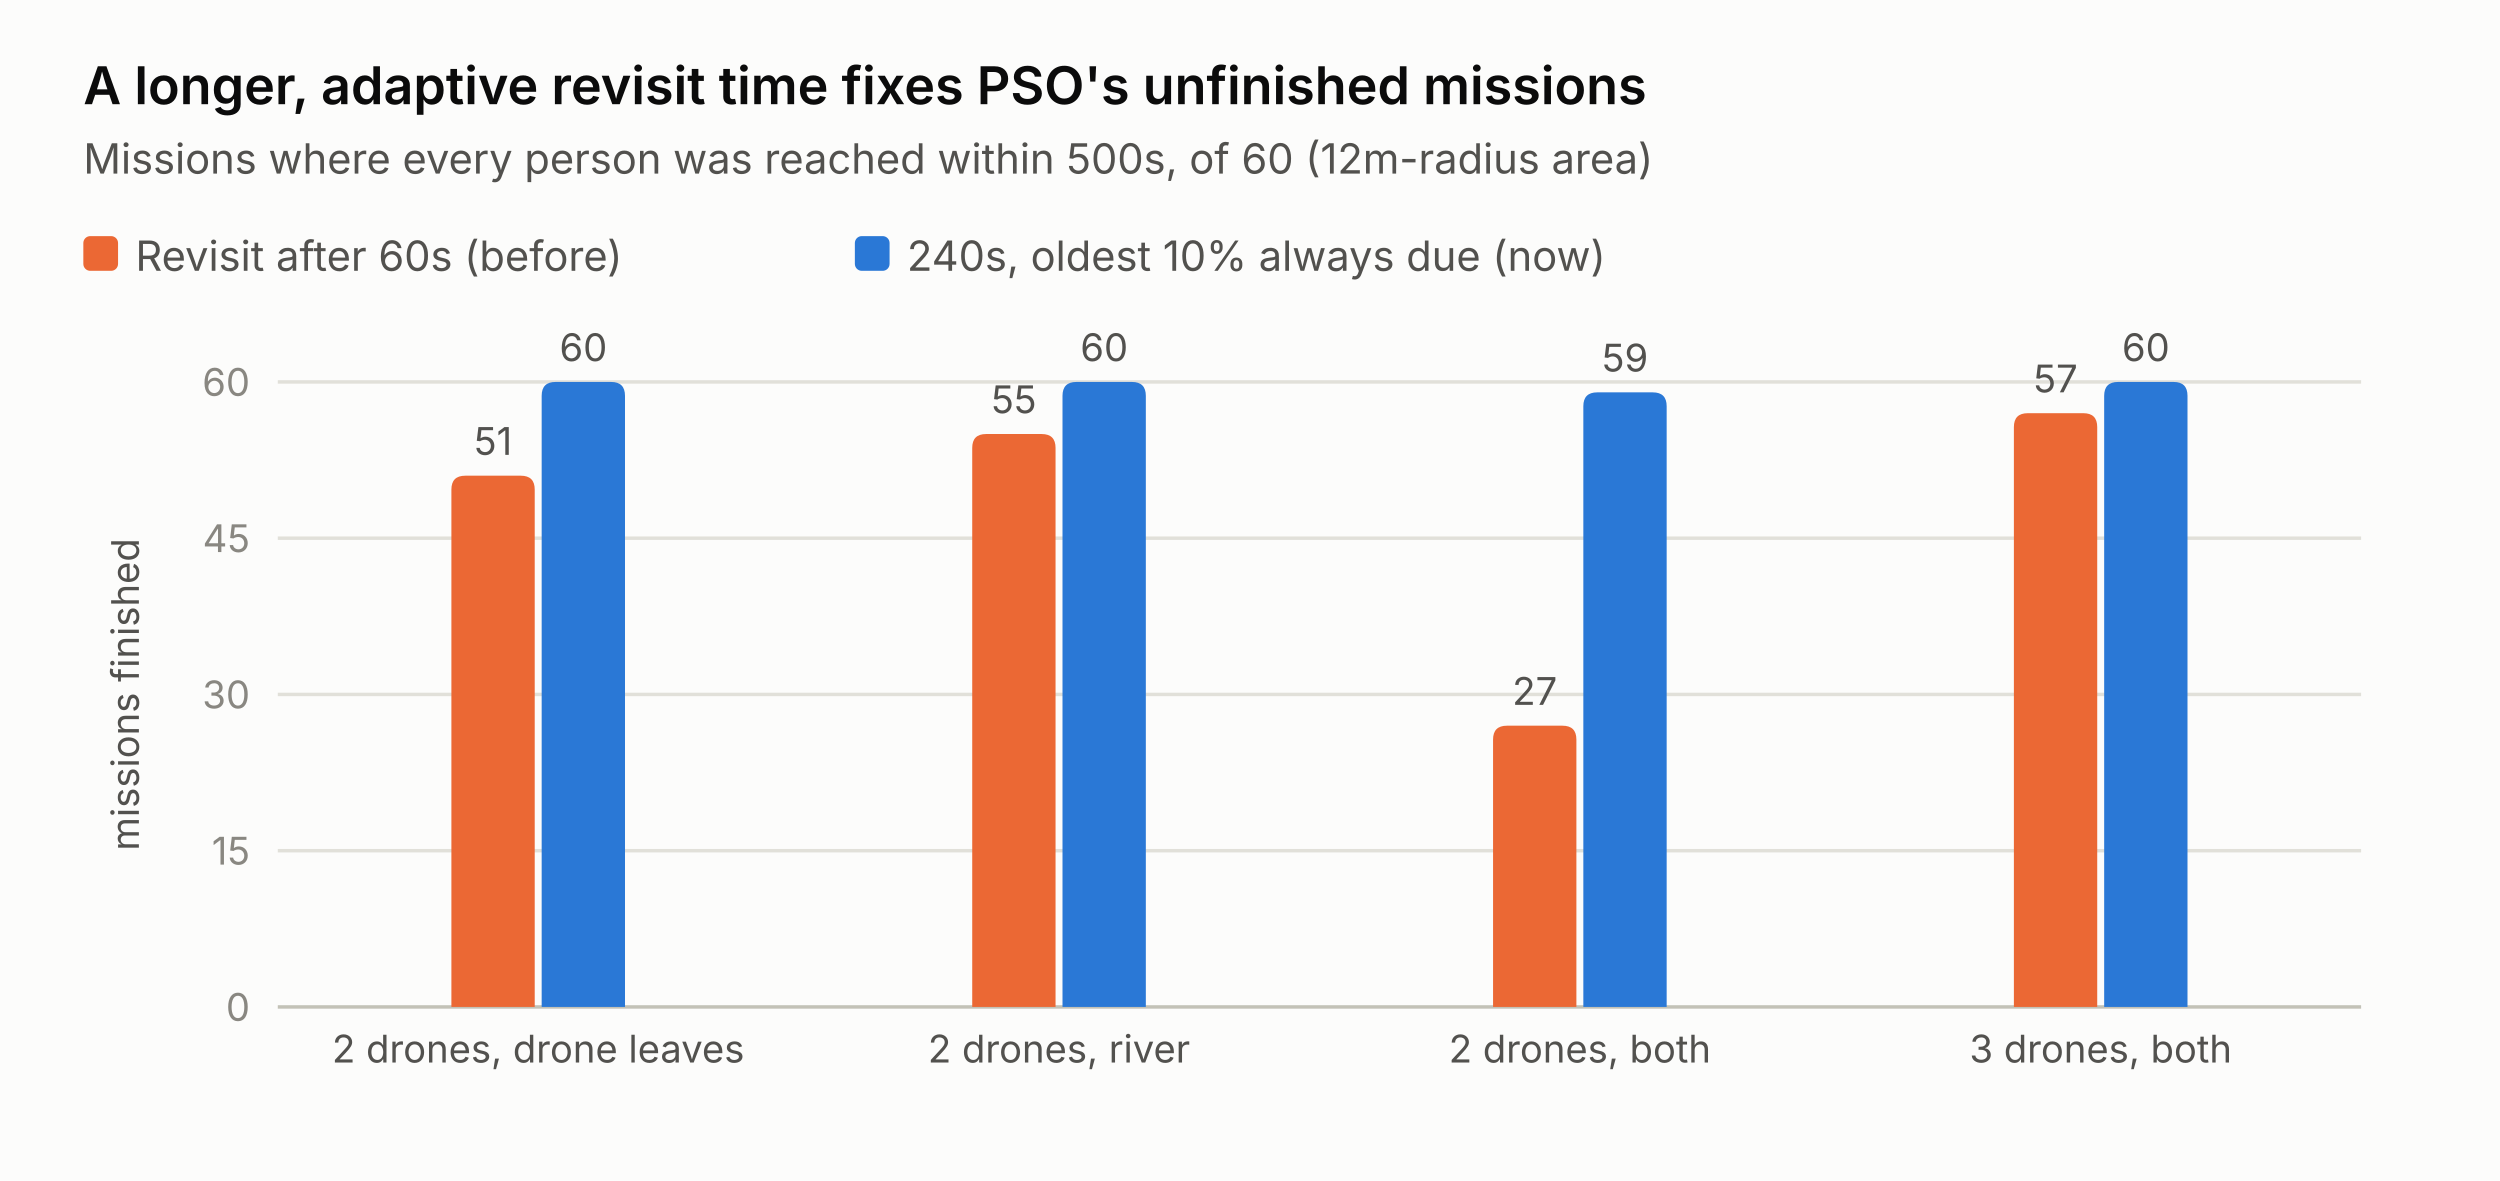
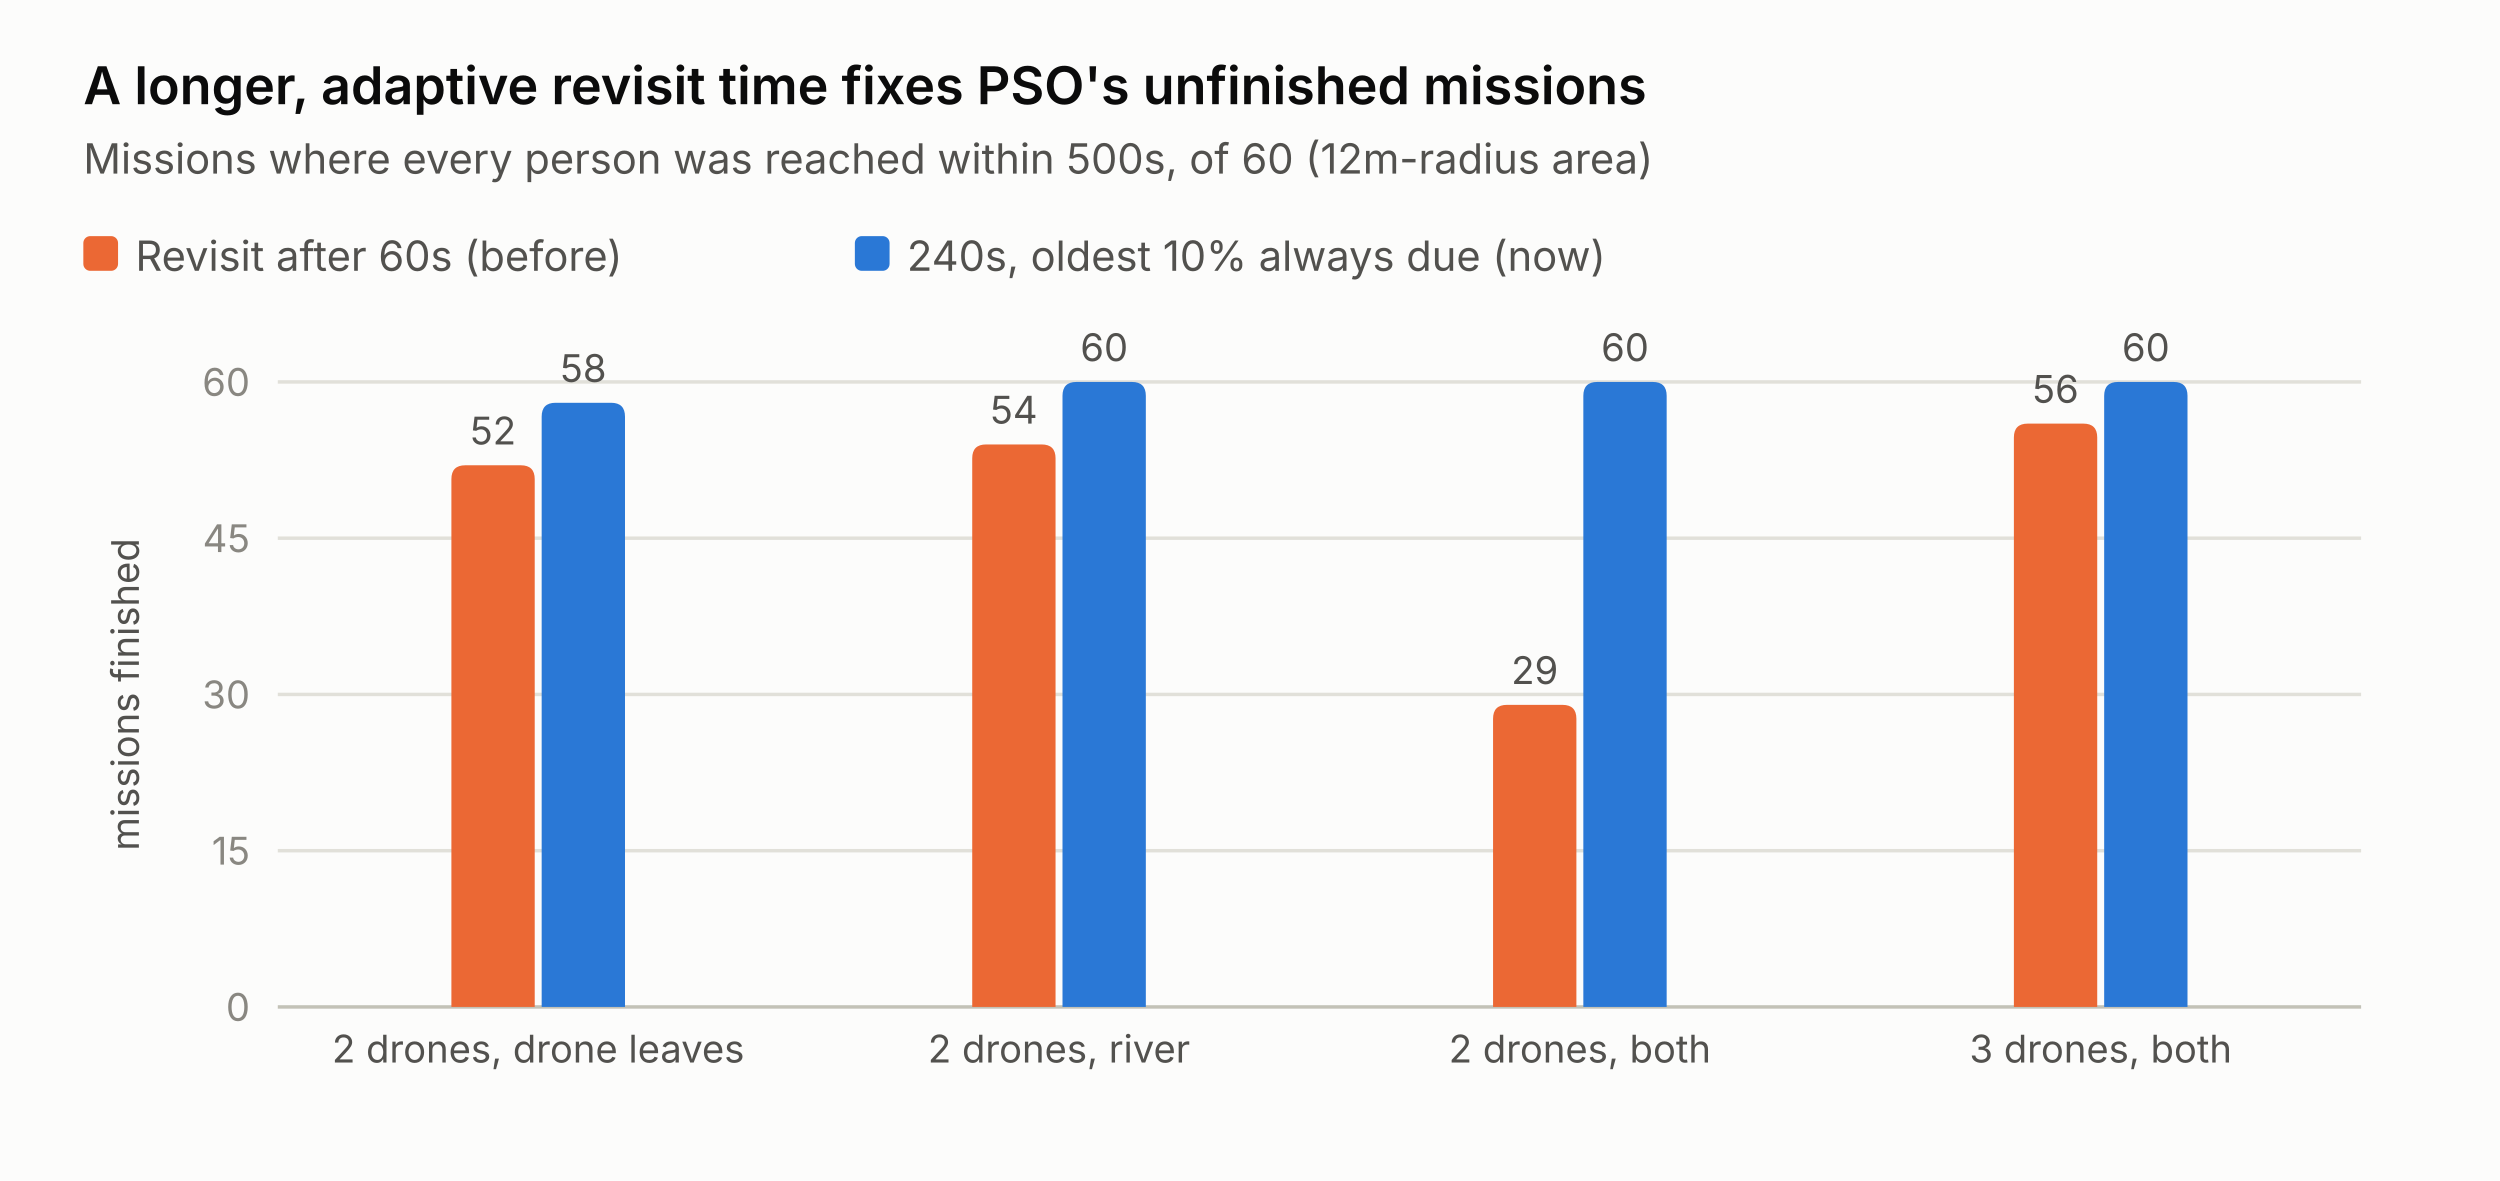
<svg xmlns="http://www.w3.org/2000/svg" width="720" height="340" viewBox="0 0 720 340" font-family="system-ui, -apple-system, &quot;Segoe UI&quot;, sans-serif" role="img" aria-labelledby="search_revisit-t search_revisit-d">
  <rect width="720" height="340" fill="#fcfcfb" />
  <text x="24.0" y="30.0" font-size="15" fill="#0b0b0b" text-anchor="start" font-weight="600">A longer, adaptive revisit time fixes PSO's unfinished missions</text>
  <text x="24.0" y="50.0" font-size="12" fill="#52514e" text-anchor="start" font-weight="400">Missions where every person was reached within 500s, of 60 (12m-radius area)</text>
  <rect x="24" y="68" width="10" height="10" rx="2" fill="#eb6834" />
  <text x="39.0" y="78.0" font-size="12" fill="#52514e" text-anchor="start" font-weight="400">Revisit after 60s (before)</text>
  <rect x="246.2" y="68" width="10" height="10" rx="2" fill="#2a78d6" />
  <text x="261.2" y="78.0" font-size="12" fill="#52514e" text-anchor="start" font-weight="400">240s, oldest 10% always due (now)</text>
  <text x="72.0" y="294.0" font-size="11" fill="#898781" text-anchor="end" font-weight="400">0</text>
  <line x1="80.0" y1="245.0" x2="680.0" y2="245.0" stroke="#e1e0d9" stroke-width="1" />
  <text x="72.0" y="249.0" font-size="11" fill="#898781" text-anchor="end" font-weight="400">15</text>
  <line x1="80.0" y1="200.0" x2="680.0" y2="200.0" stroke="#e1e0d9" stroke-width="1" />
  <text x="72.0" y="204.0" font-size="11" fill="#898781" text-anchor="end" font-weight="400">30</text>
  <line x1="80.0" y1="155.0" x2="680.0" y2="155.0" stroke="#e1e0d9" stroke-width="1" />
  <text x="72.0" y="159.0" font-size="11" fill="#898781" text-anchor="end" font-weight="400">45</text>
  <line x1="80.0" y1="110.0" x2="680.0" y2="110.0" stroke="#e1e0d9" stroke-width="1" />
  <text x="72.0" y="114.0" font-size="11" fill="#898781" text-anchor="end" font-weight="400">60</text>
  <line x1="80.0" y1="290.0" x2="680.0" y2="290.0" stroke="#c3c2b7" stroke-width="1" />
  <text transform="translate(40.0,200.0) rotate(-90)" font-size="11" fill="#52514e" text-anchor="middle">missions finished</text>
-   <path d="M130.0,290.0 V141.0 Q130.0,137.0 134.0,137.0 H150.0 Q154.0,137.0 154.0,141.0 V290.0 Z" fill="#eb6834" />
-   <path d="M156.0,290.0 V114.0 Q156.0,110.0 160.0,110.0 H176.0 Q180.0,110.0 180.0,114.0 V290.0 Z" fill="#2a78d6" />
+   <path d="M130.0,290.0 V138.0 Q130.0,134.0 134.0,134.0 H150.0 Q154.0,134.0 154.0,138.0 V290.0 Z" fill="#eb6834" />
+   <path d="M156.0,290.0 V120.0 Q156.0,116.0 160.0,116.0 H176.0 Q180.0,116.0 180.0,120.0 V290.0 Z" fill="#2a78d6" />
  <text x="155.0" y="306.0" font-size="11" fill="#52514e" text-anchor="middle" font-weight="400">2 drones, drone leaves</text>
-   <path d="M280.0,290.0 V129.0 Q280.0,125.0 284.0,125.0 H300.0 Q304.0,125.0 304.0,129.0 V290.0 Z" fill="#eb6834" />
+   <path d="M280.0,290.0 V132.0 Q280.0,128.0 284.0,128.0 H300.0 Q304.0,128.0 304.0,132.0 V290.0 Z" fill="#eb6834" />
  <path d="M306.0,290.0 V114.0 Q306.0,110.0 310.0,110.0 H326.0 Q330.0,110.0 330.0,114.0 V290.0 Z" fill="#2a78d6" />
  <text x="305.0" y="306.0" font-size="11" fill="#52514e" text-anchor="middle" font-weight="400">2 drones, river</text>
-   <path d="M430.0,290.0 V213.0 Q430.0,209.0 434.0,209.0 H450.0 Q454.0,209.0 454.0,213.0 V290.0 Z" fill="#eb6834" />
-   <path d="M456.0,290.0 V117.0 Q456.0,113.0 460.0,113.0 H476.0 Q480.0,113.0 480.0,117.0 V290.0 Z" fill="#2a78d6" />
+   <path d="M430.0,290.0 V207.0 Q430.0,203.0 434.0,203.0 H450.0 Q454.0,203.0 454.0,207.0 V290.0 Z" fill="#eb6834" />
+   <path d="M456.0,290.0 V114.0 Q456.0,110.0 460.0,110.0 H476.0 Q480.0,110.0 480.0,114.0 V290.0 Z" fill="#2a78d6" />
  <text x="455.0" y="306.0" font-size="11" fill="#52514e" text-anchor="middle" font-weight="400">2 drones, both</text>
-   <path d="M580.0,290.0 V123.0 Q580.0,119.0 584.0,119.0 H600.0 Q604.0,119.0 604.0,123.0 V290.0 Z" fill="#eb6834" />
+   <path d="M580.0,290.0 V126.0 Q580.0,122.0 584.0,122.0 H600.0 Q604.0,122.0 604.0,126.0 V290.0 Z" fill="#eb6834" />
  <path d="M606.0,290.0 V114.0 Q606.0,110.0 610.0,110.0 H626.0 Q630.0,110.0 630.0,114.0 V290.0 Z" fill="#2a78d6" />
  <text x="605.0" y="306.0" font-size="11" fill="#52514e" text-anchor="middle" font-weight="400">3 drones, both</text>
-   <text x="142.0" y="131.0" font-size="11" fill="#52514e" text-anchor="middle" font-weight="400">51</text>
-   <text x="168.0" y="104.0" font-size="11" fill="#52514e" text-anchor="middle" font-weight="400">60</text>
-   <text x="292.0" y="119.0" font-size="11" fill="#52514e" text-anchor="middle" font-weight="400">55</text>
+   <text x="142.0" y="128.0" font-size="11" fill="#52514e" text-anchor="middle" font-weight="400">52</text>
+   <text x="168.0" y="110.0" font-size="11" fill="#52514e" text-anchor="middle" font-weight="400">58</text>
+   <text x="292.0" y="122.0" font-size="11" fill="#52514e" text-anchor="middle" font-weight="400">54</text>
  <text x="318.0" y="104.0" font-size="11" fill="#52514e" text-anchor="middle" font-weight="400">60</text>
-   <text x="442.0" y="203.0" font-size="11" fill="#52514e" text-anchor="middle" font-weight="400">27</text>
-   <text x="468.0" y="107.0" font-size="11" fill="#52514e" text-anchor="middle" font-weight="400">59</text>
-   <text x="592.0" y="113.0" font-size="11" fill="#52514e" text-anchor="middle" font-weight="400">57</text>
+   <text x="442.0" y="197.0" font-size="11" fill="#52514e" text-anchor="middle" font-weight="400">29</text>
+   <text x="468.0" y="104.0" font-size="11" fill="#52514e" text-anchor="middle" font-weight="400">60</text>
+   <text x="592.0" y="116.0" font-size="11" fill="#52514e" text-anchor="middle" font-weight="400">56</text>
  <text x="618.0" y="104.0" font-size="11" fill="#52514e" text-anchor="middle" font-weight="400">60</text>
</svg>
